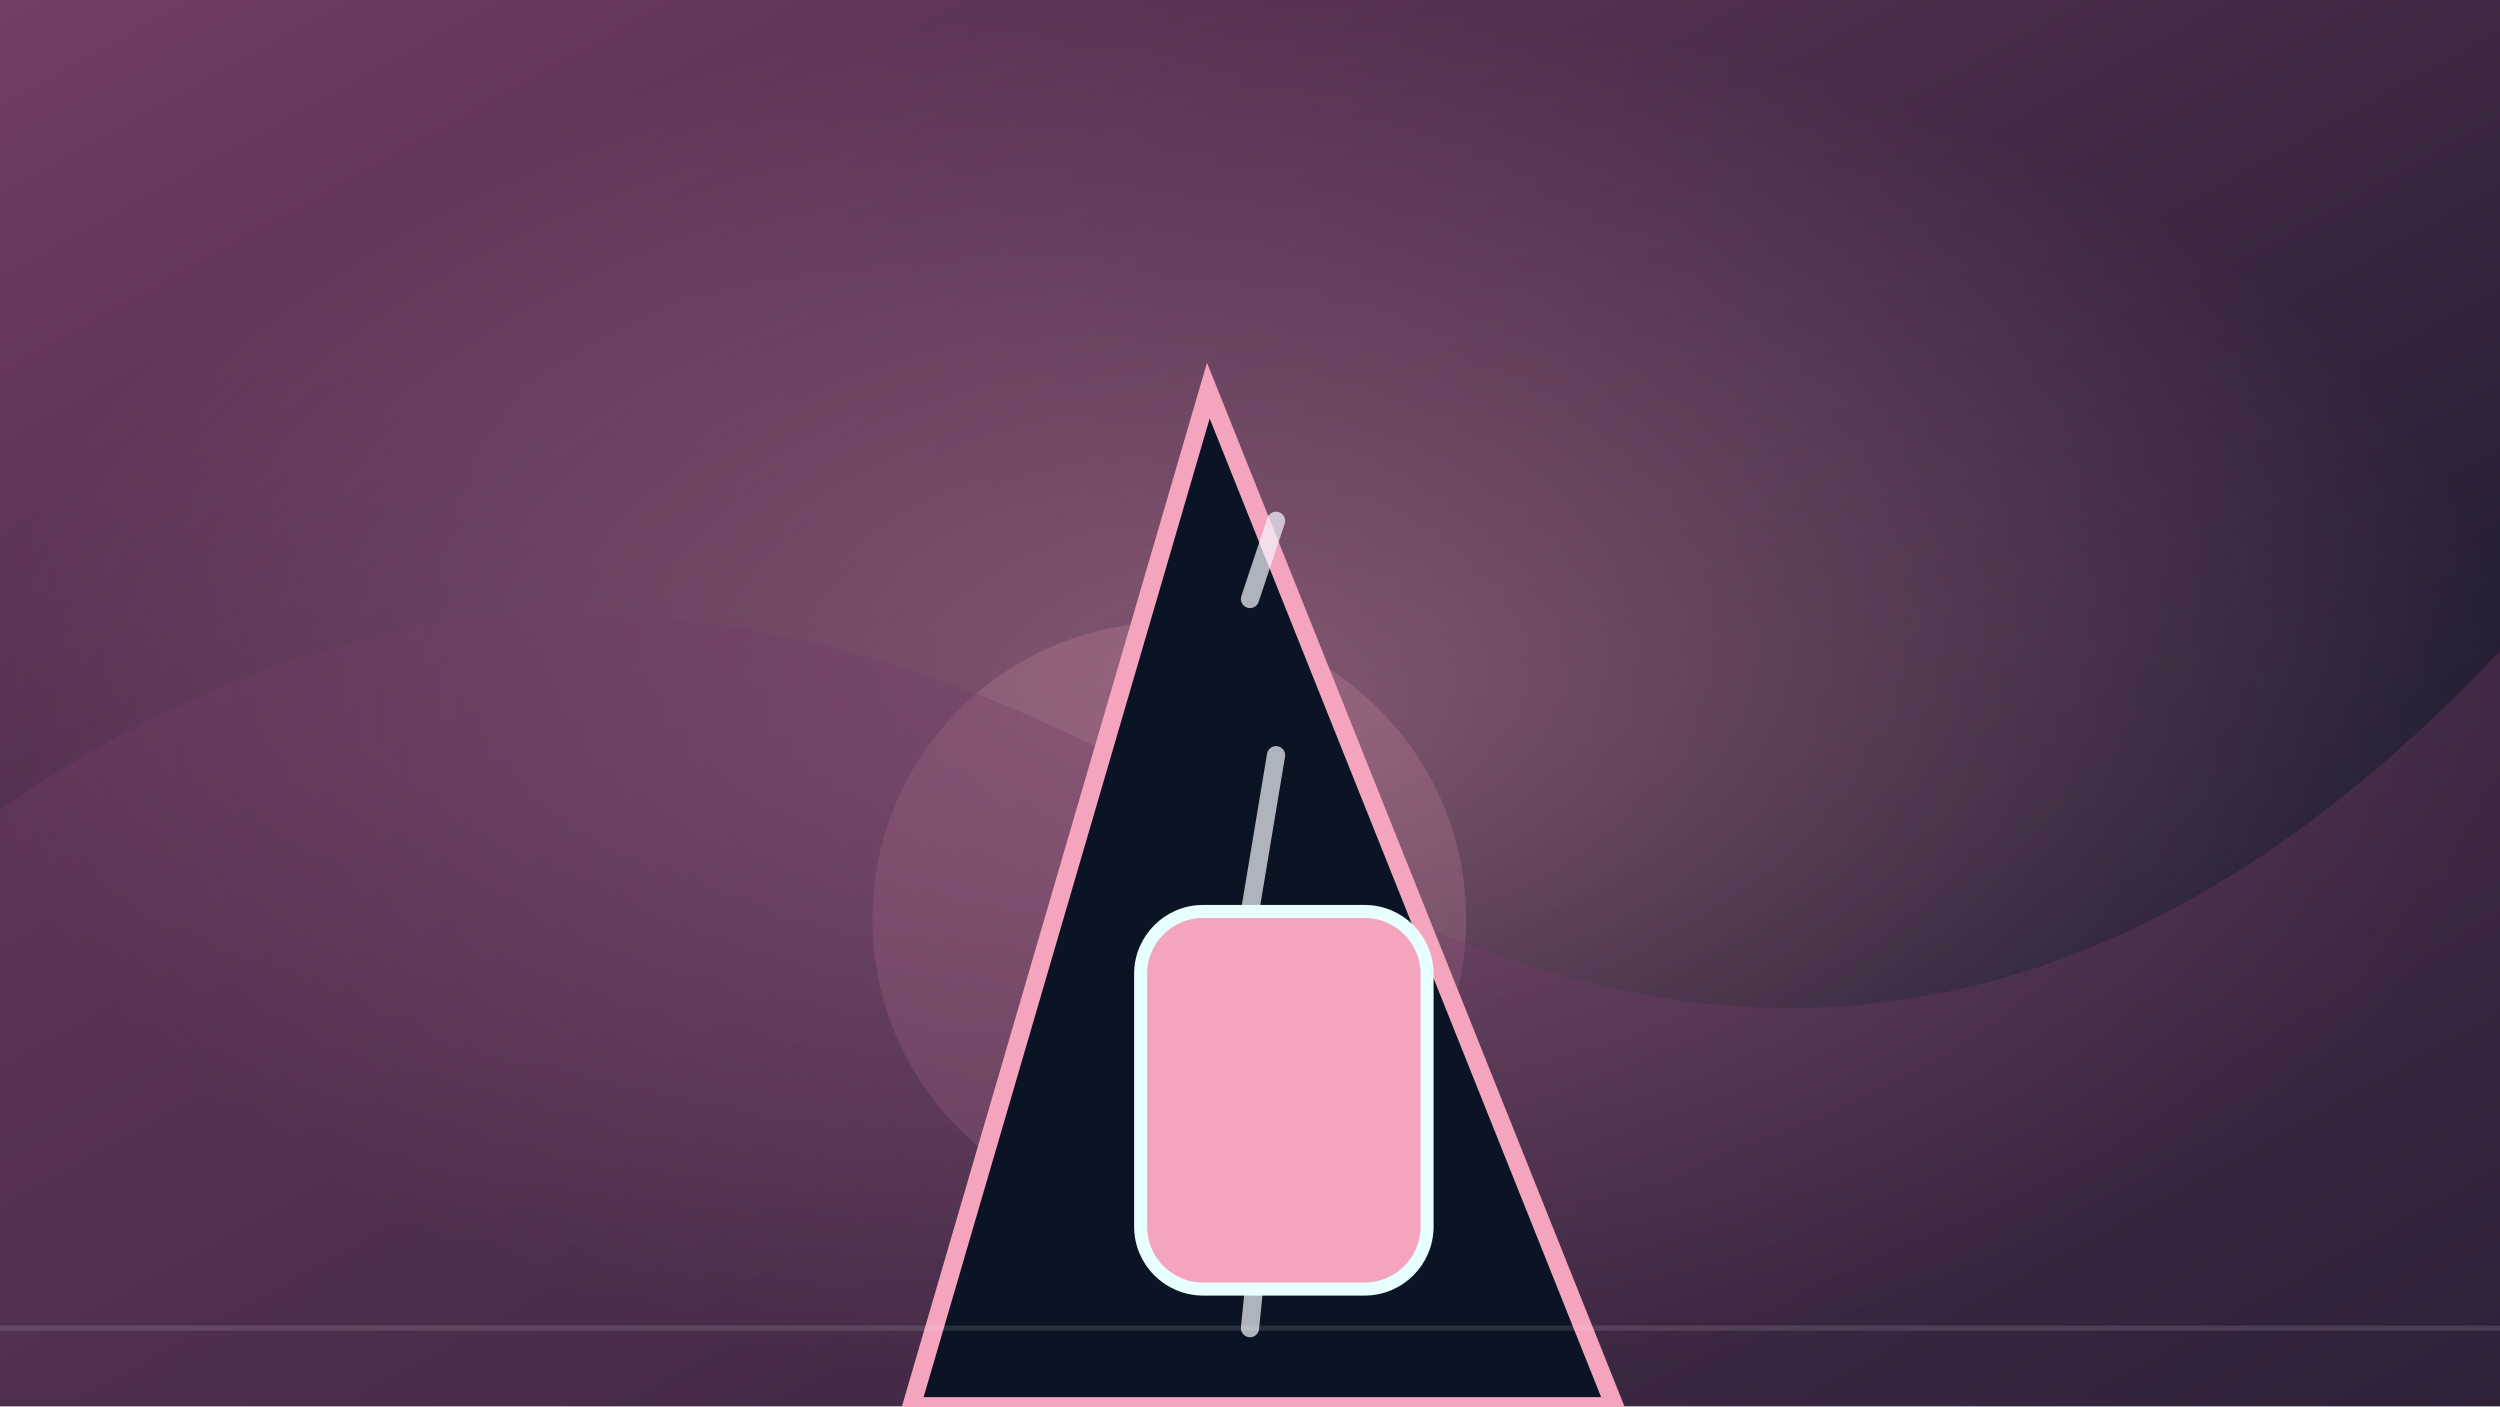
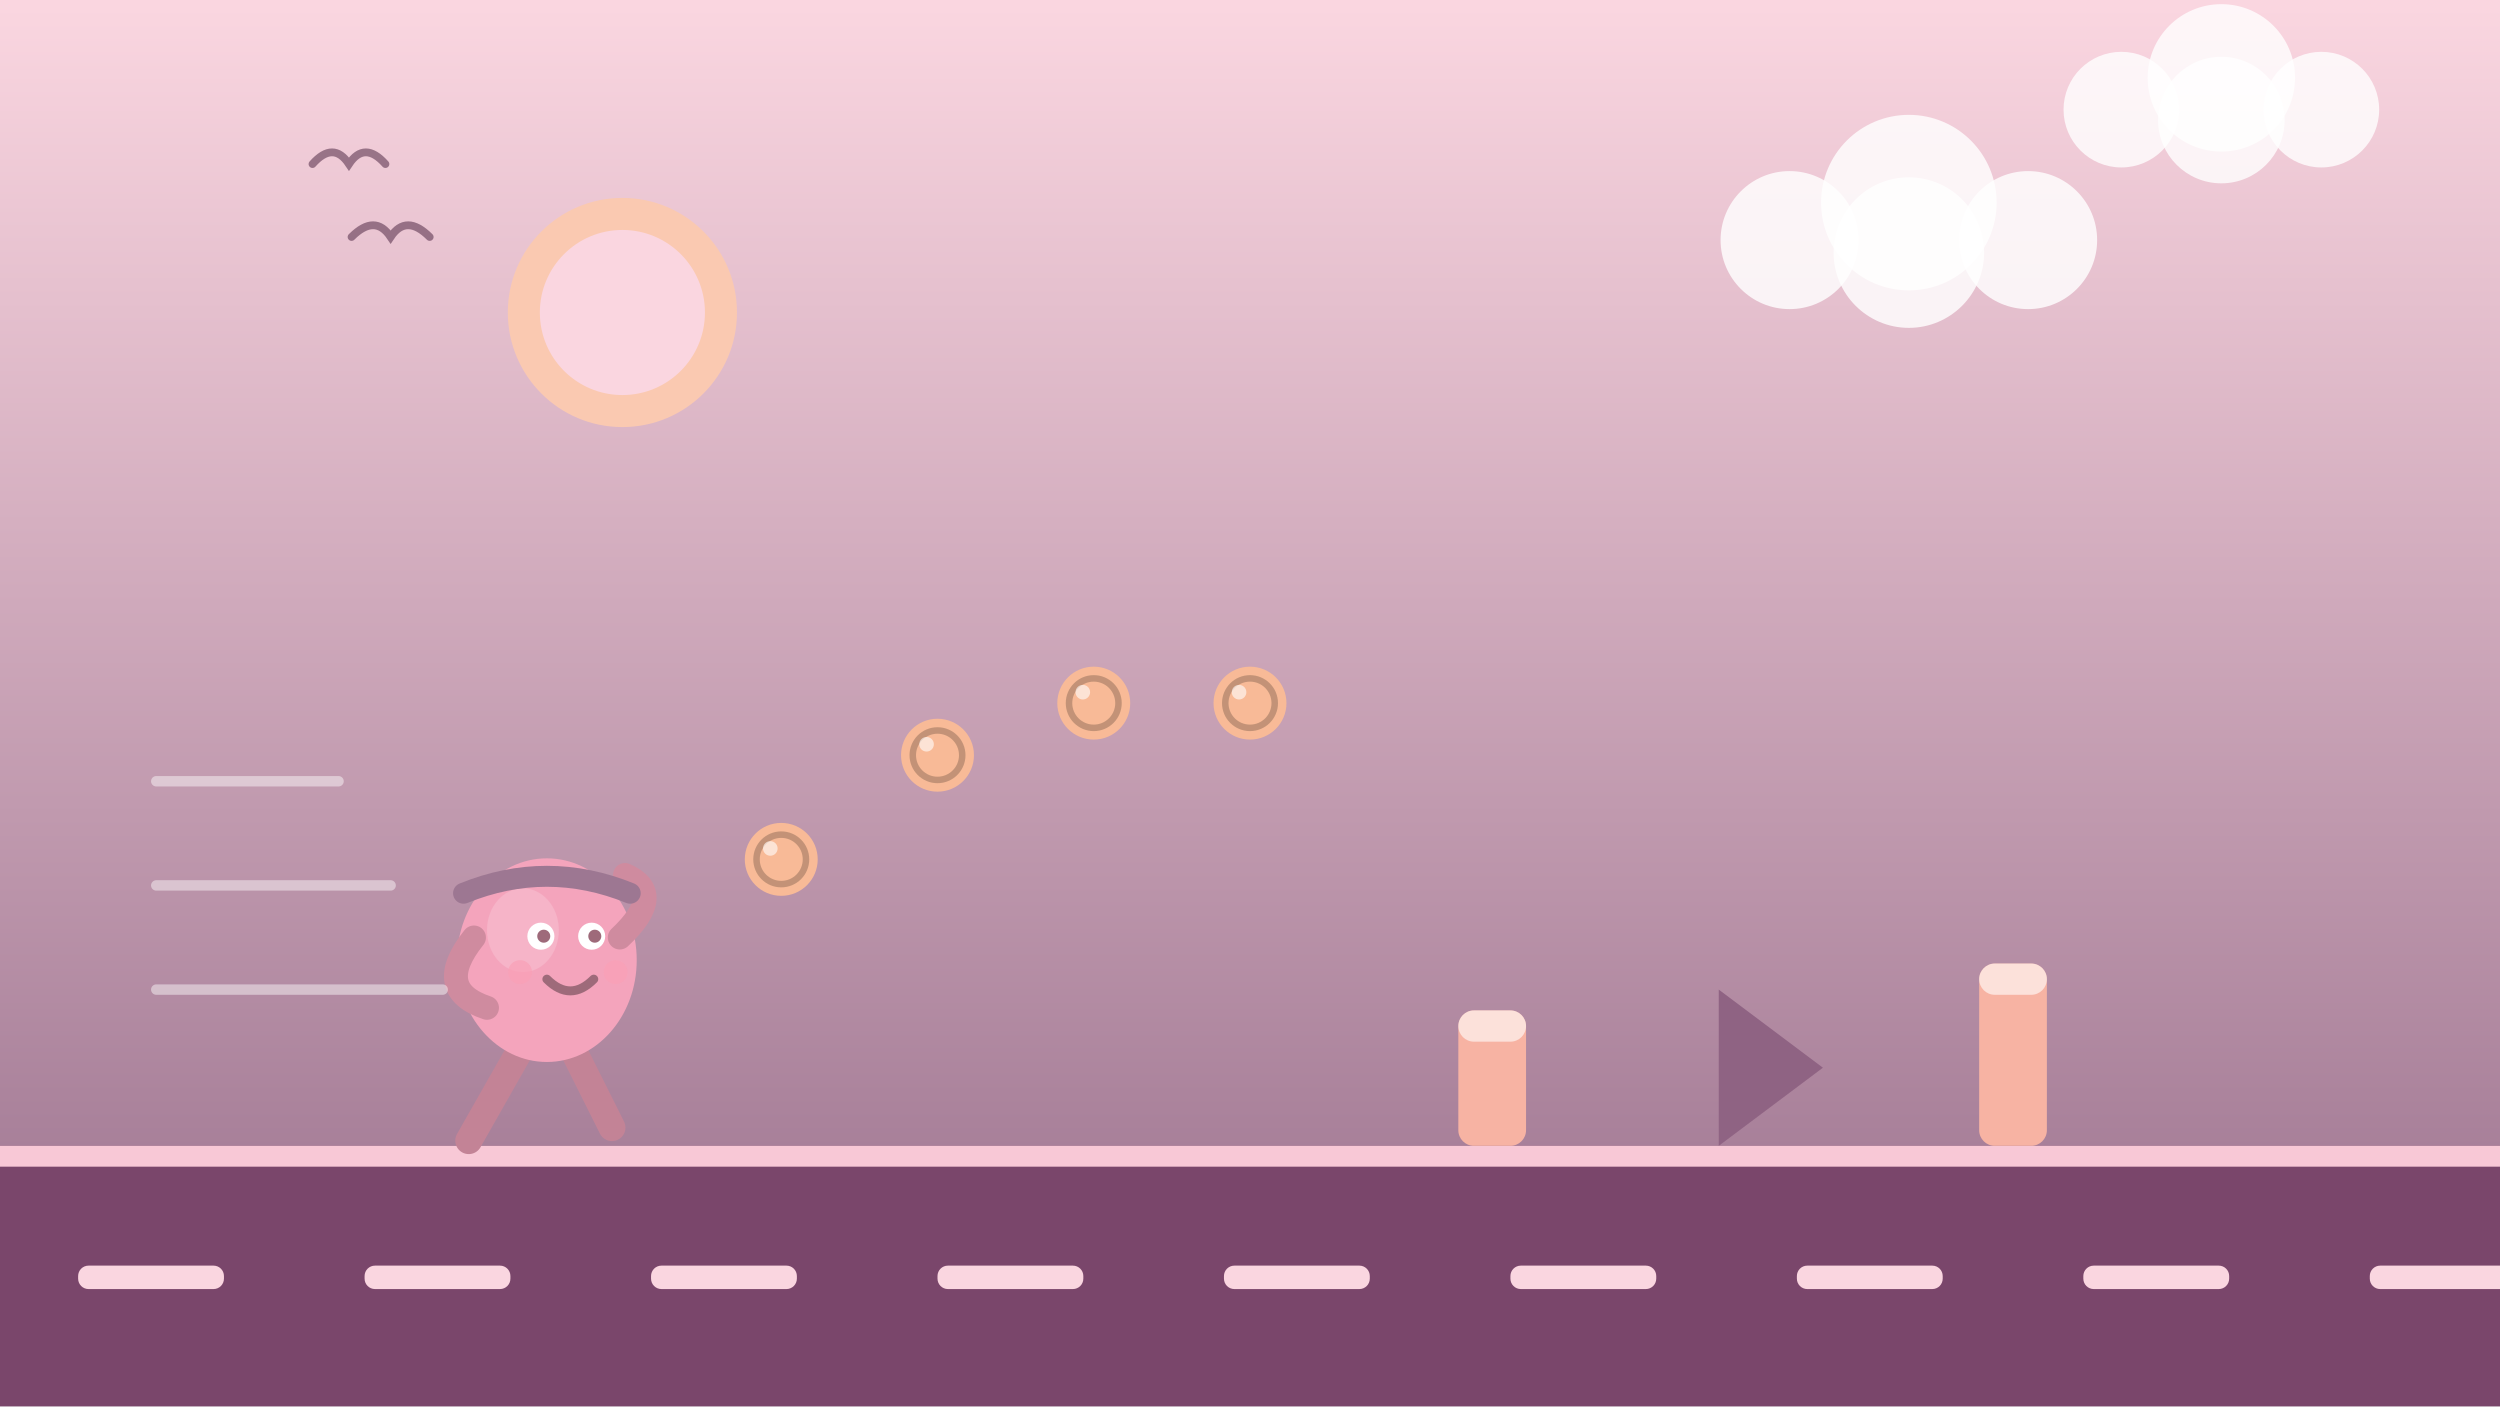
<svg xmlns="http://www.w3.org/2000/svg" width="960" height="540" viewBox="0 0 960 540">
  <defs>
-     <linearGradient id="bg" x1="0" y1="0" x2="1" y2="1">
-       <stop stop-color="#743d64" />
-       <stop offset="1" stop-color="#081321" />
+     <linearGradient id="bg" x1="0" y1="0" x2="0" y2="1">
+       <stop offset="0" stop-color="#fad6e0" />
+       <stop offset="1" stop-color="#966d8a" />
    </linearGradient>
-     <radialGradient id="glow">
-       <stop stop-color="#f4a4bc" stop-opacity=".38" />
-       <stop offset="1" stop-color="#f4a4bc" stop-opacity="0" />
-     </radialGradient>
  </defs>
-   <rect width="960" height="540" fill="url(#bg)" />
-   <rect width="960" height="540" fill="url(#glow)" />
-   <circle cx="449" cy="353" r="114" fill="#f4a4bc" opacity=".18" />
-   <path d="M0 311 Q220 157 480 320 T960 250 V540 H0Z" fill="#743d64" opacity=".35" />
-   <path d="M350 540 L464 150 L620 540Z" fill="#0b1424" stroke="#f4a4bc" stroke-width="7" />
-   <path d="M480 510 L490 410 M480 350 L490 290 M480 230 L490 200" stroke="#f5f7ff" stroke-width="7" stroke-linecap="round" opacity=".7" />
-   <rect x="438" y="350" width="110" height="145" rx="24" fill="#f4a4bc" stroke="#e8ffff" stroke-width="5" />
-   <path d="M0 510 H960" stroke="#fff" stroke-opacity=".12" stroke-width="2" />
+   <rect x="0" y="0" width="960" height="540" fill="url(#bg)" />
+   <circle cx="239" cy="120" r="44" fill="#fac9b1" />
+   <circle cx="239" cy="120" r="31.7" fill="#fad6e0" />
+   <circle cx="687.2" cy="92.2" r="26.5" fill="#ffffff" opacity="0.81" />
+   <circle cx="733.0" cy="77.8" r="33.7" fill="#ffffff" opacity="0.81" />
+   <circle cx="778.8" cy="92.2" r="26.5" fill="#ffffff" opacity="0.81" />
+   <circle cx="733.0" cy="97.0" r="28.9" fill="#ffffff" opacity="0.81" />
+   <circle cx="814.6" cy="42.1" r="22.2" fill="#ffffff" opacity="0.79" />
+   <circle cx="853.0" cy="29.9" r="28.3" fill="#ffffff" opacity="0.79" />
+   <circle cx="891.4" cy="42.1" r="22.2" fill="#ffffff" opacity="0.79" />
+   <circle cx="853.0" cy="46.1" r="24.3" fill="#ffffff" opacity="0.79" />
+   <path d="M135 91 Q144 82 150 91 Q156 82 165 91" fill="none" stroke="#512a46" stroke-width="3" stroke-linecap="round" opacity=".55" />
+   <path d="M120 63 Q128 54 134 63 Q140 54 148 63" fill="none" stroke="#512a46" stroke-width="3" stroke-linecap="round" opacity=".55" />
+   <rect x="0" y="440" width="960" height="100" fill="#7a466b" />
+   <rect x="0" y="440" width="960" height="8" fill="#f8c8d6" />
+   <rect x="30" y="486" width="56" height="9" fill="#fad6e0" rx="4" />
+   <rect x="140" y="486" width="56" height="9" fill="#fad6e0" rx="4" />
+   <rect x="250" y="486" width="56" height="9" fill="#fad6e0" rx="4" />
+   <rect x="360" y="486" width="56" height="9" fill="#fad6e0" rx="4" />
+   <rect x="470" y="486" width="56" height="9" fill="#fad6e0" rx="4" />
+   <rect x="580" y="486" width="56" height="9" fill="#fad6e0" rx="4" />
+   <rect x="690" y="486" width="56" height="9" fill="#fad6e0" rx="4" />
+   <rect x="800" y="486" width="56" height="9" fill="#fad6e0" rx="4" />
+   <rect x="910" y="486" width="56" height="9" fill="#fad6e0" rx="4" />
+   <rect x="560" y="388" width="26" height="52" fill="#f7b3a3" rx="6" />
+   <rect x="560" y="388" width="26" height="12" fill="#ffffff" rx="6" opacity=".6" />
+   <rect x="760" y="370" width="26" height="70" fill="#f7b3a3" rx="6" />
+   <rect x="760" y="370" width="26" height="12" fill="#ffffff" rx="6" opacity=".6" />
+   <polygon points="660,440 660,380 700,410" fill="#8f6383" />
+   <circle cx="300" cy="330" r="14" fill="#f8ba97" />
+   <circle cx="300" cy="330" r="9.5" fill="none" stroke="#ad8269" stroke-width="2.5" opacity=".7" />
+   <circle cx="295.8" cy="325.8" r="2.8" fill="#ffffff" opacity=".6" />
+   <circle cx="360" cy="290" r="14" fill="#f8ba97" />
+   <circle cx="360" cy="290" r="9.5" fill="none" stroke="#ad8269" stroke-width="2.5" opacity=".7" />
+   <circle cx="355.8" cy="285.8" r="2.8" fill="#ffffff" opacity=".6" />
+   <circle cx="420" cy="270" r="14" fill="#f8ba97" />
+   <circle cx="420" cy="270" r="9.5" fill="none" stroke="#ad8269" stroke-width="2.5" opacity=".7" />
+   <circle cx="415.8" cy="265.8" r="2.8" fill="#ffffff" opacity=".6" />
+   <circle cx="480" cy="270" r="14" fill="#f8ba97" />
+   <circle cx="480" cy="270" r="9.5" fill="none" stroke="#ad8269" stroke-width="2.5" opacity=".7" />
+   <circle cx="475.8" cy="265.8" r="2.8" fill="#ffffff" opacity=".6" />
+   <path d="M201 401 L180 438" fill="none" stroke="#c38396" stroke-width="10.35" stroke-linecap="round" />
+   <path d="M219 401 L235 433" fill="none" stroke="#c38396" stroke-width="10.35" stroke-linecap="round" />
+   <ellipse cx="210" cy="368.7" rx="34.5" ry="39.1" fill="#f4a4bc" />
+   <ellipse cx="200.8" cy="357.2" rx="13.8" ry="16.1" fill="#f7c3d3" opacity=".5" />
+   <path d="M182 360 Q166 380 187 387" fill="none" stroke="#cf8b9f" stroke-width="9.2" stroke-linecap="round" />
+   <path d="M238 360 Q256 343 240 336" fill="none" stroke="#cf8b9f" stroke-width="9.2" stroke-linecap="round" />
+   <circle cx="207.7" cy="359.5" r="5.2" fill="#ffffff" />
+   <circle cx="227.2" cy="359.5" r="5.2" fill="#ffffff" />
+   <circle cx="208.8" cy="359.5" r="2.5" fill="#9e6a7a" />
+   <circle cx="228.4" cy="359.5" r="2.5" fill="#9e6a7a" />
+   <path d="M210 376 Q219 385 228 376" fill="none" stroke="#9e6a7a" stroke-width="3.45" stroke-linecap="round" />
+   <circle cx="199.7" cy="373.3" r="4.6" fill="#f9a0b6" opacity=".7" />
+   <circle cx="236.4" cy="373.3" r="4.6" fill="#f9a0b6" opacity=".7" />
+   <path d="M178 343 Q210 330 242 343" fill="none" stroke="#9d7792" stroke-width="8.05" stroke-linecap="round" />
+   <line x1="60" y1="300" x2="130" y2="300" stroke="#ffffff" stroke-width="4" opacity=".45" stroke-linecap="round" />
+   <line x1="60" y1="340" x2="150" y2="340" stroke="#ffffff" stroke-width="4" opacity=".45" stroke-linecap="round" />
+   <line x1="60" y1="380" x2="170" y2="380" stroke="#ffffff" stroke-width="4" opacity=".45" stroke-linecap="round" />
</svg>
